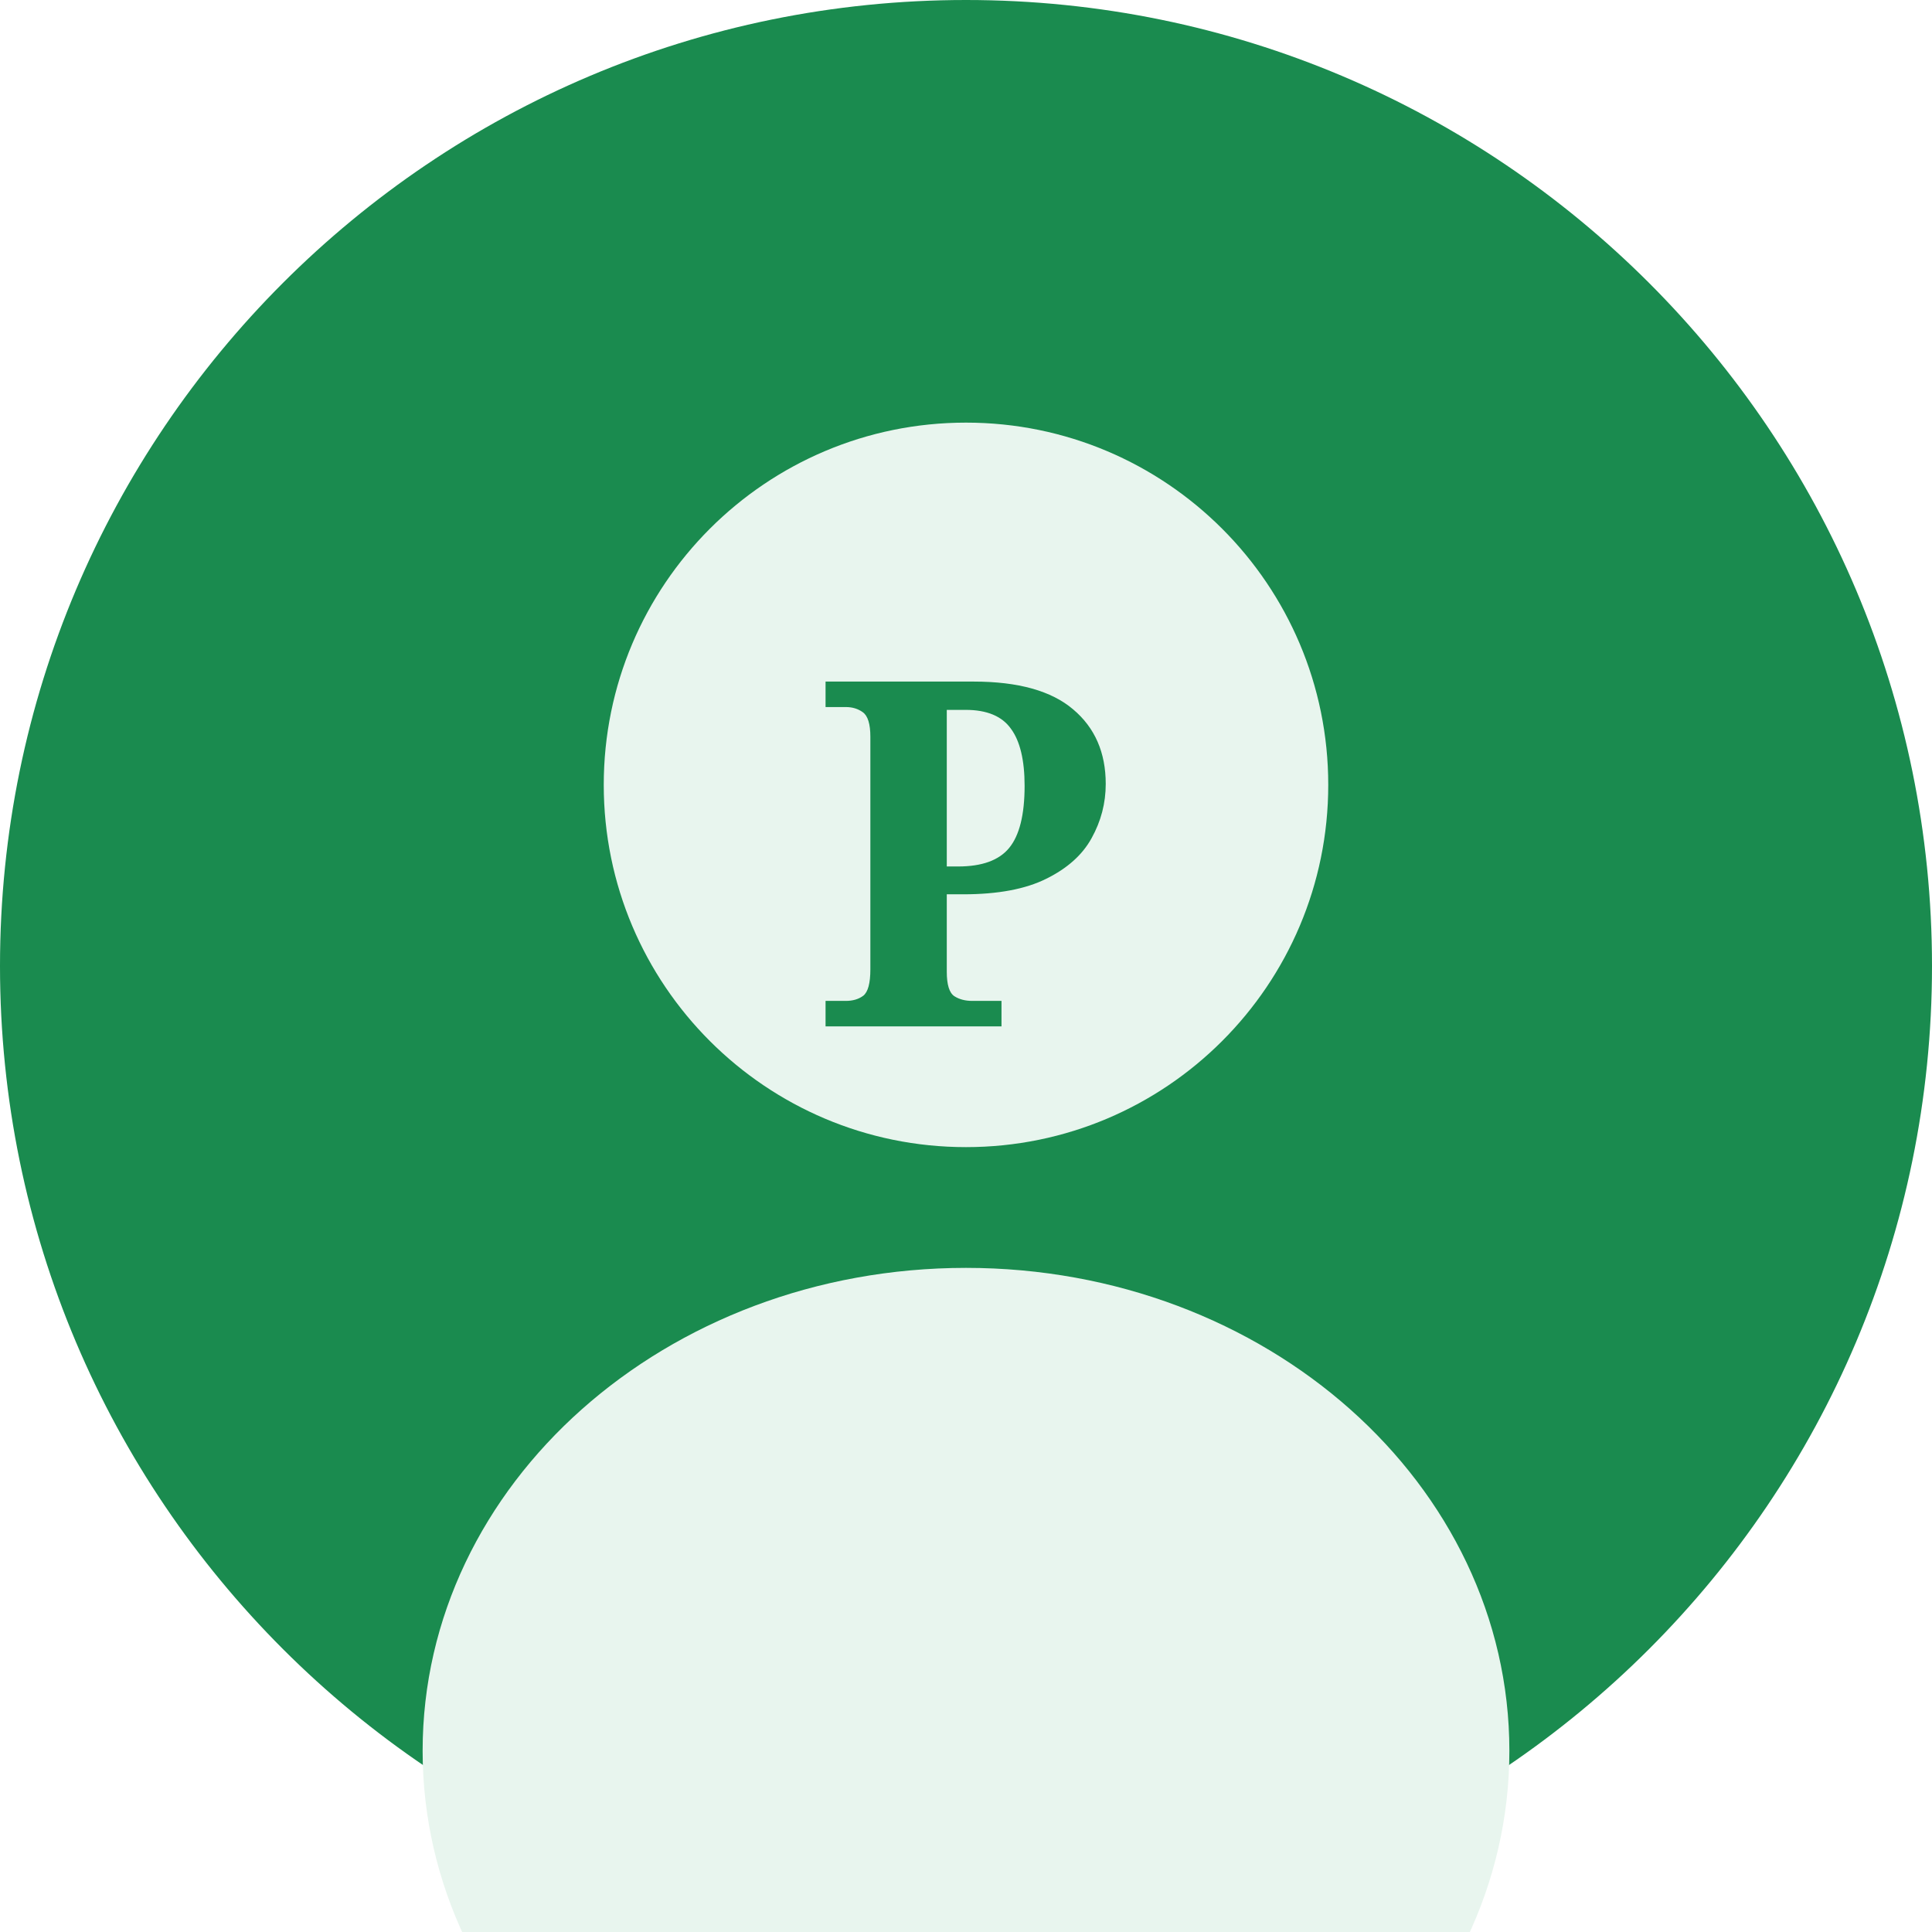
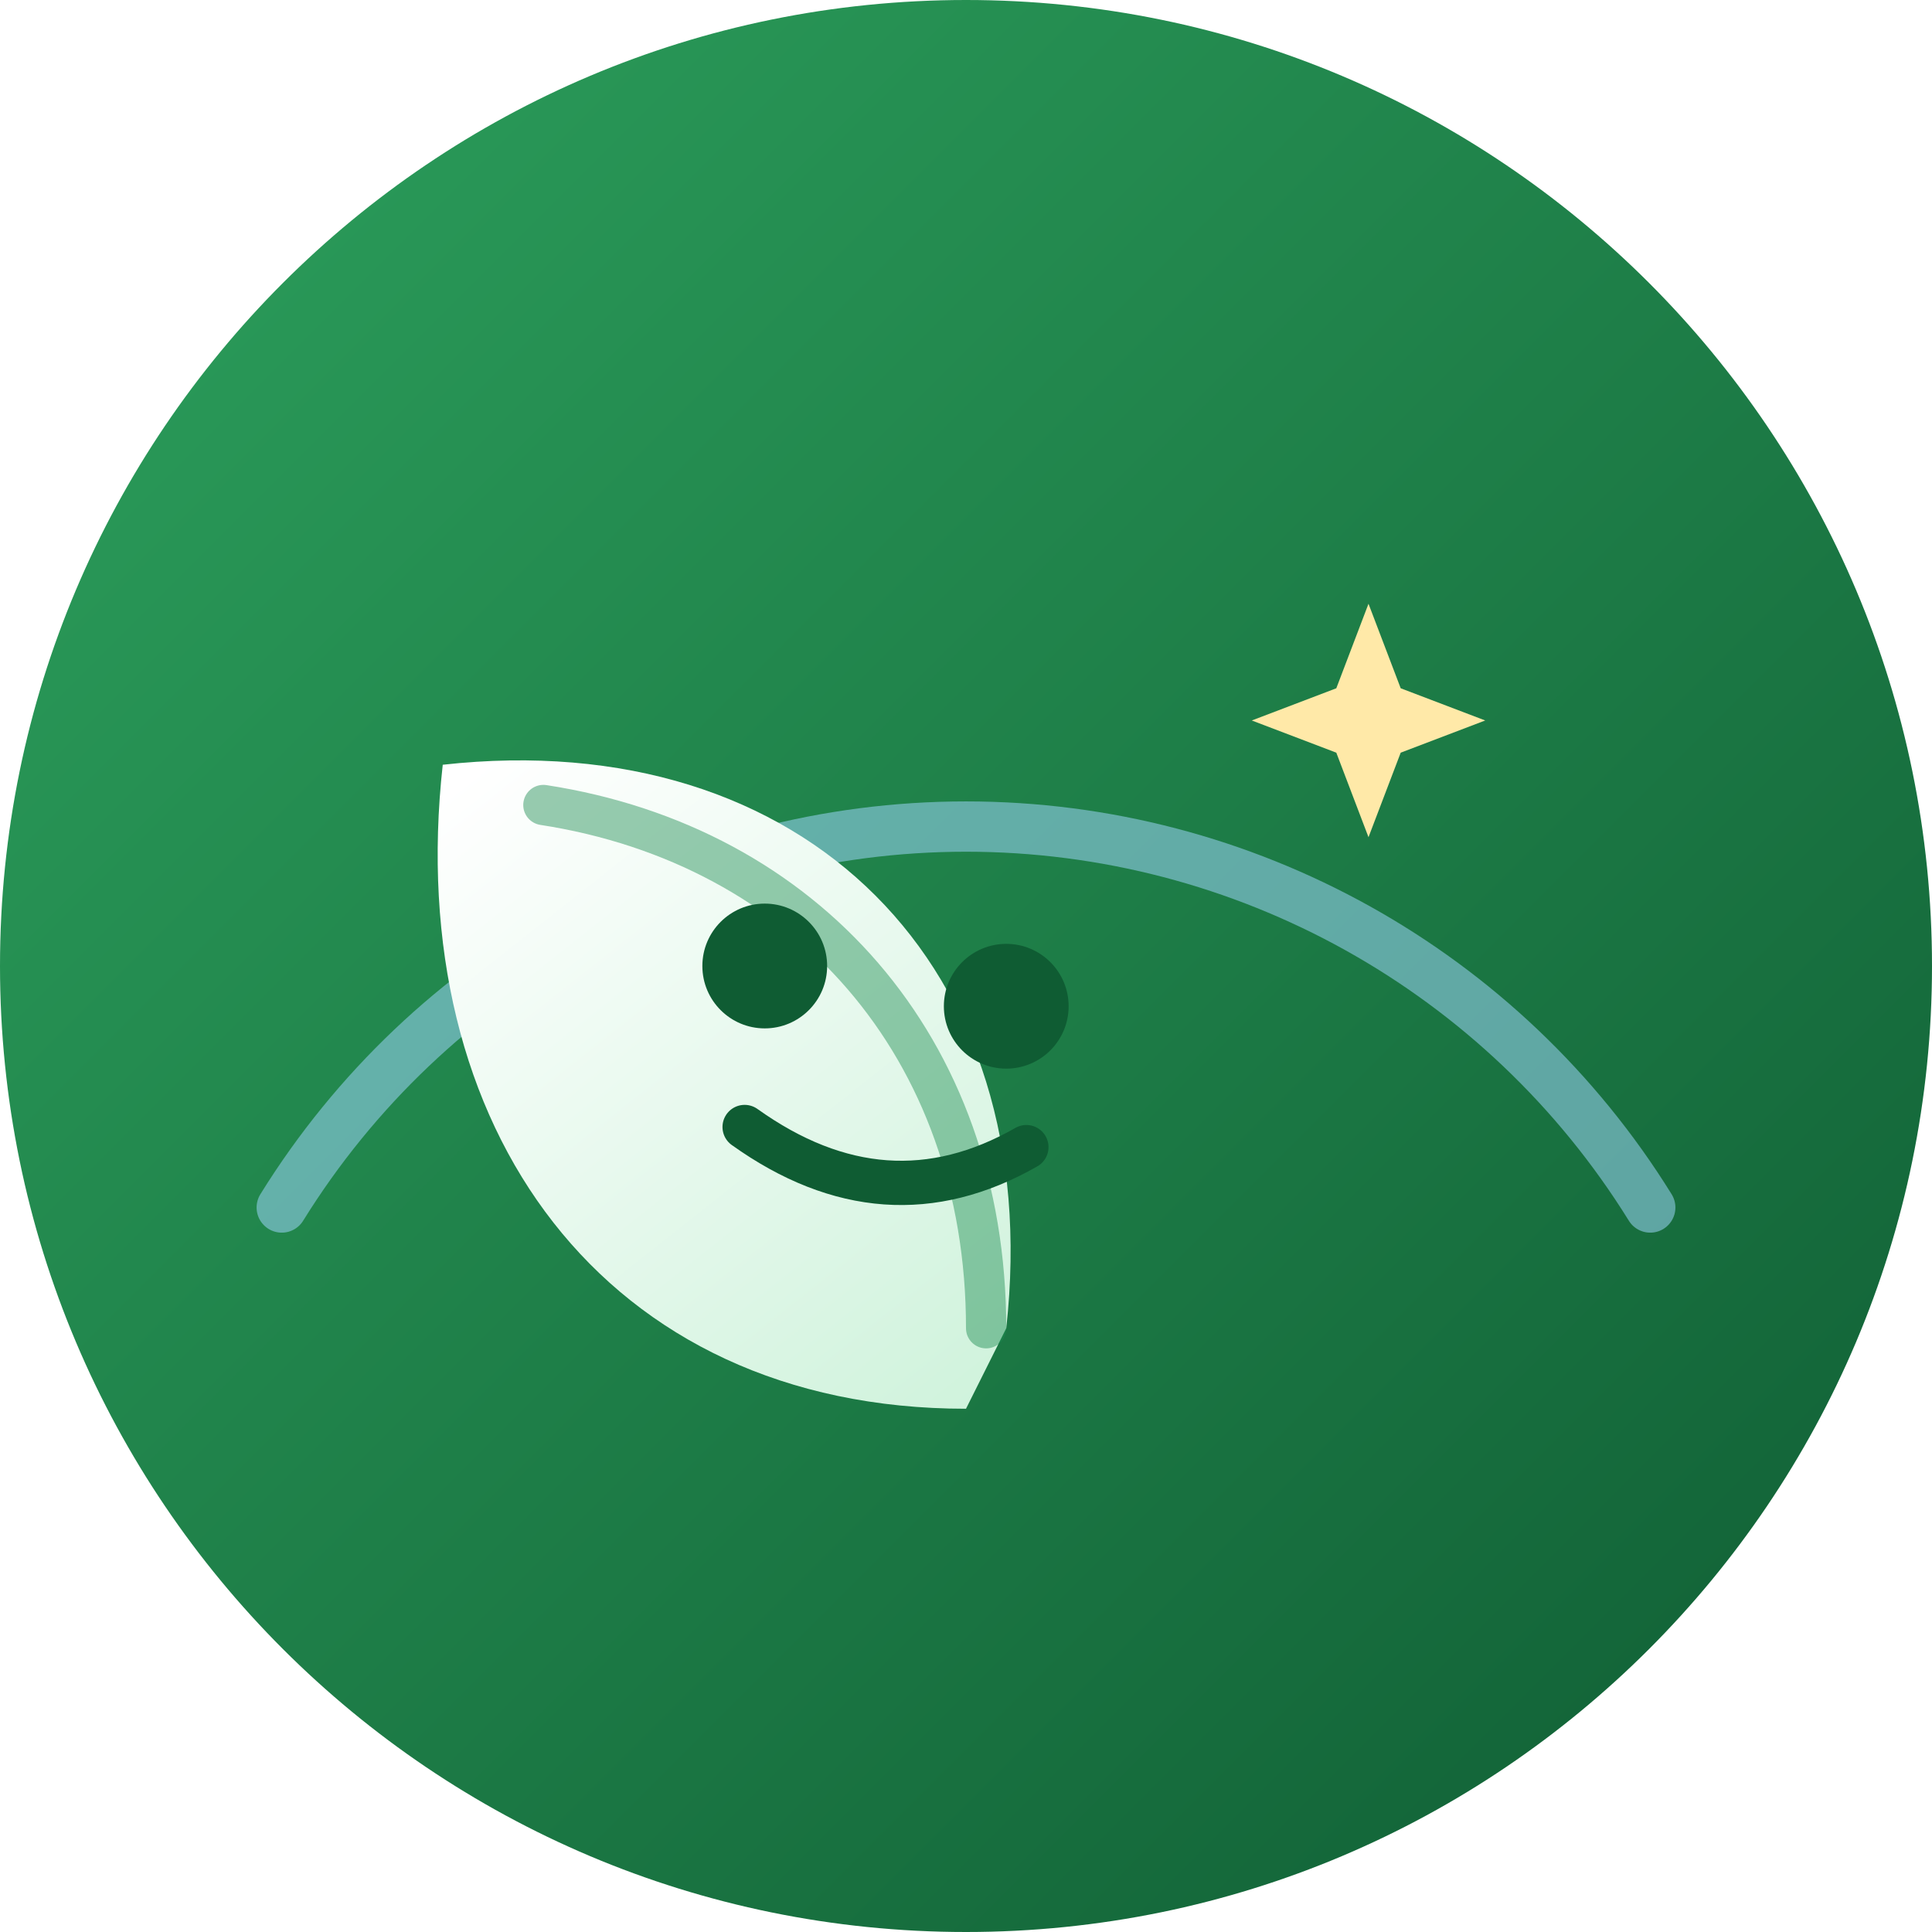
- <svg xmlns="http://www.w3.org/2000/svg" viewBox="0 0 64 64" width="64" height="64">
-   <circle cx="32" cy="32" r="32" fill="#1A8B4F" />
-   <circle cx="32" cy="26" r="12" fill="#E8F5EE" />
-   <ellipse cx="32" cy="58" rx="18" ry="16" fill="#E8F5EE" />
-   <text x="32" y="34" text-anchor="middle" font-family="serif" font-size="16" font-weight="bold" fill="#1A8B4F">P</text>
+ <svg xmlns="http://www.w3.org/2000/svg" width="96" height="96" viewBox="0 0 96 96" fill="none" role="img" aria-label="Polélé, conseillère agricole">
+   <defs>
+     <linearGradient id="poleleBg" x1="0" y1="0" x2="96" y2="96" gradientUnits="userSpaceOnUse">
+       <stop stop-color="#2DA15D" />
+       <stop offset="1" stop-color="#0F5C33" />
+     </linearGradient>
+     <linearGradient id="poleleLeaf" x1="34" y1="30" x2="64" y2="68" gradientUnits="userSpaceOnUse">
+       <stop stop-color="#FFFFFF" />
+       <stop offset="1" stop-color="#C6F0D5" />
+     </linearGradient>
+   </defs>
+   <circle cx="48" cy="48" r="48" fill="url(#poleleBg)" />
+   <path d="M14 60 A40 40 0 0 1 82 60" stroke="#9BD4F5" stroke-width="2.5" stroke-linecap="round" opacity="0.55" />
+   <path d="M48 70 C30 70 20 56 22 38 C40 36 52 48 50 66" fill="url(#poleleLeaf)" />
+   <path d="M49 66 C49 52 40 42 27 40" stroke="#1A8B4F" stroke-width="2" stroke-linecap="round" opacity="0.45" fill="none" />
+   <circle cx="38" cy="48" r="3.1" fill="#0F5C33" />
+   <circle cx="50" cy="50" r="3.1" fill="#0F5C33" />
+   <path d="M37 56 Q44 61 51 57" stroke="#0F5C33" stroke-width="2.2" stroke-linecap="round" fill="none" />
+   <path d="M68 30 l1.6 4.2 4.2 1.6 -4.2 1.6 -1.6 4.2 -1.6 -4.2 -4.2 -1.6 4.2 -1.6 z" fill="#FFE9A8" />
</svg>
